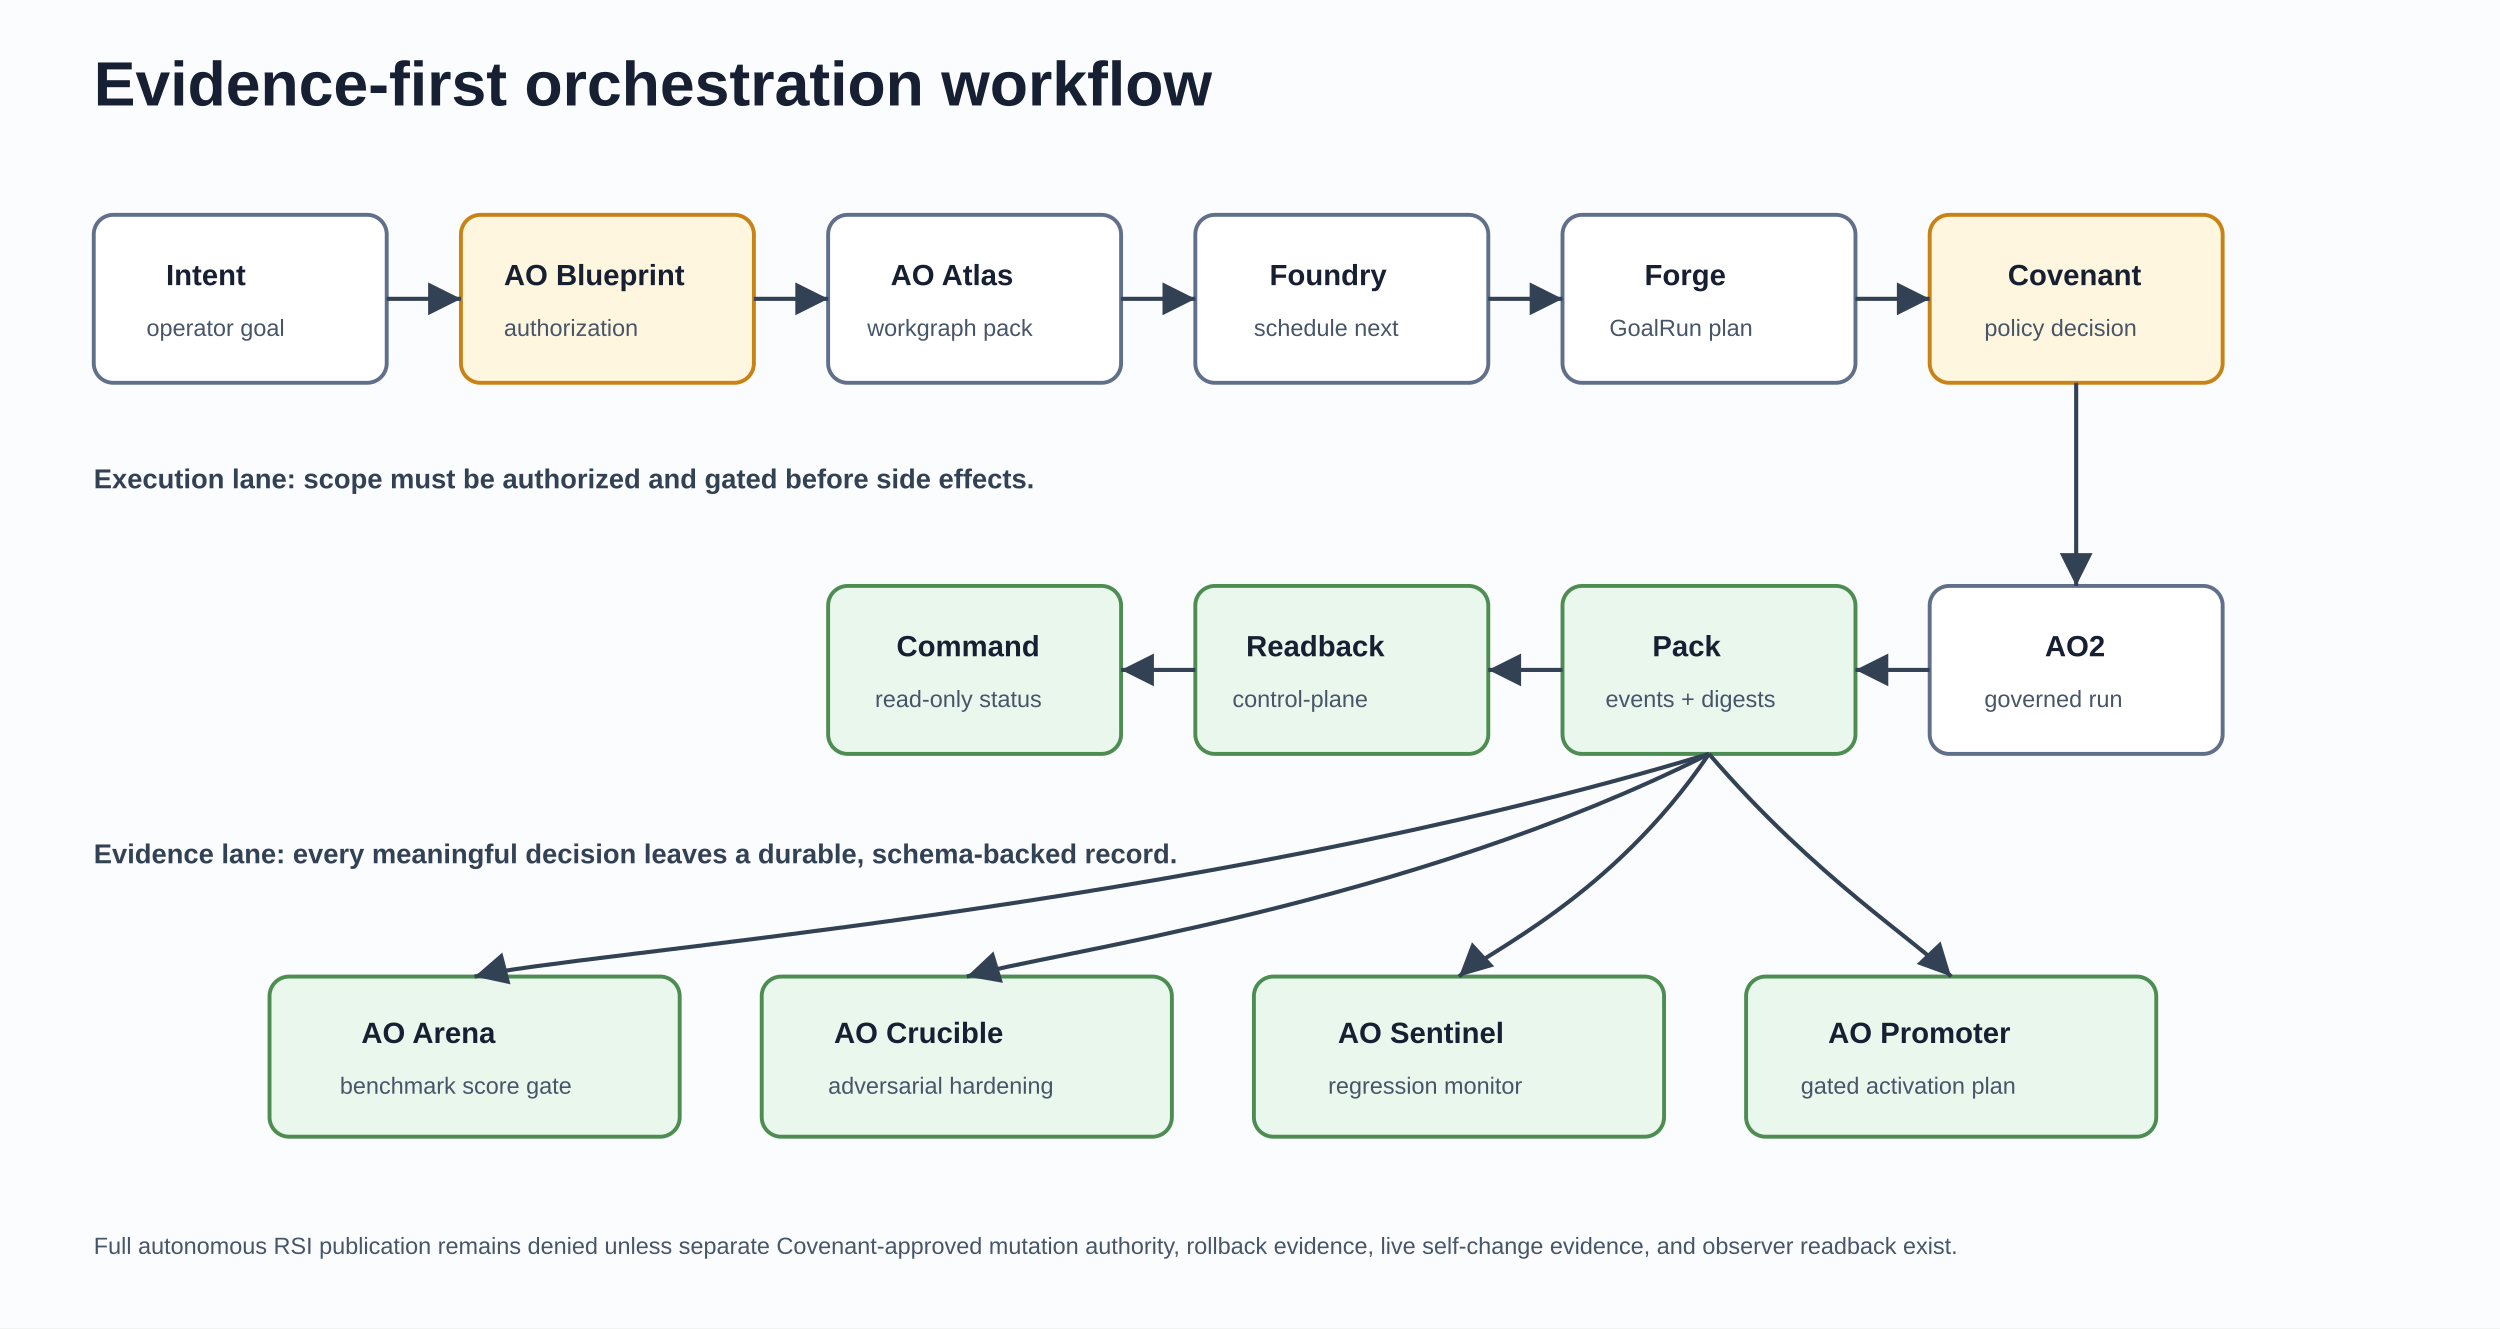
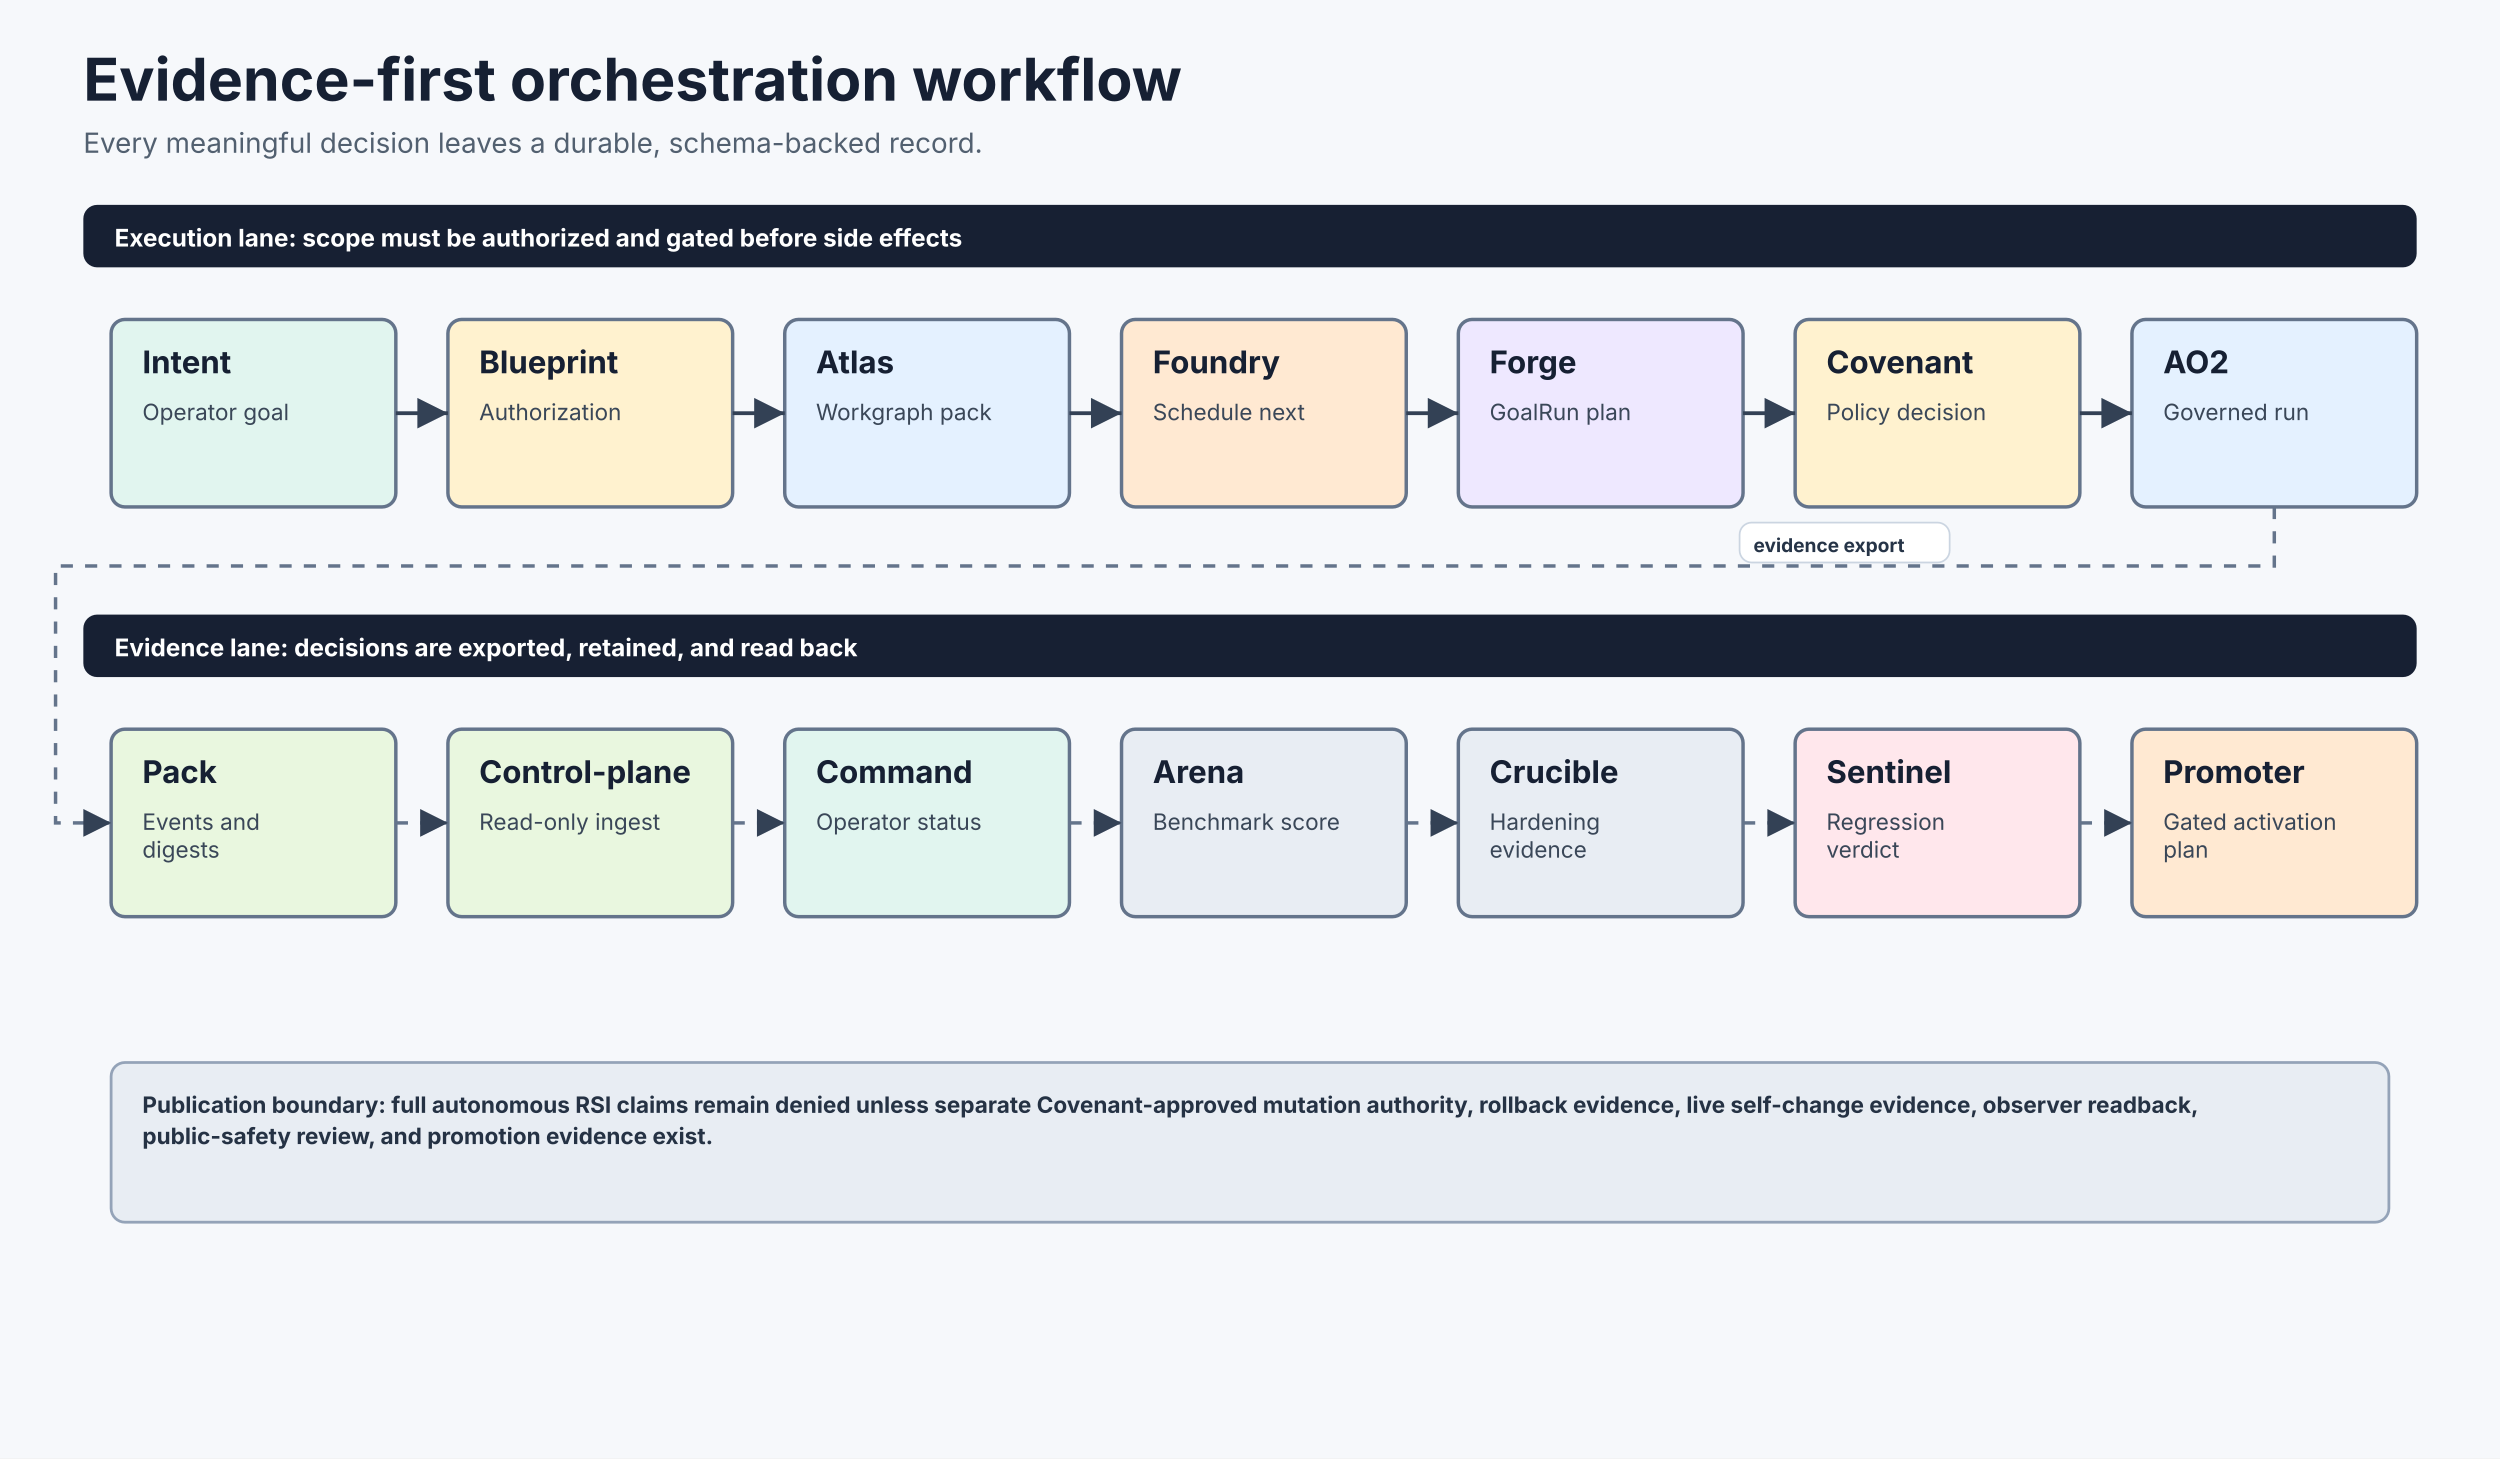
- <svg xmlns="http://www.w3.org/2000/svg" width="1280" height="680" viewBox="0 0 1280 680" role="img" aria-labelledby="title desc">
+ <svg xmlns="http://www.w3.org/2000/svg" width="1440" height="840" viewBox="0 0 1440 840" role="img" aria-labelledby="title desc">
  <defs>
    <marker id="arrow" markerWidth="12" markerHeight="12" refX="10" refY="6" orient="auto">
      <path d="M2,2 L10,6 L2,10 Z" fill="#334155" />
    </marker>
    <style>
-       .bg { fill: #fbfcfe; }
-       .title { font: 700 32px Arial, sans-serif; fill: #172033; }
-       .step { fill: #ffffff; stroke: #60708a; stroke-width: 2; rx: 10; }
-       .gate { fill: #fff6df; stroke: #c98216; stroke-width: 2; rx: 10; }
-       .evidence { fill: #eaf7ed; stroke: #4d8d52; stroke-width: 2; rx: 10; }
-       .text { font: 700 15px Arial, sans-serif; fill: #172033; }
-       .small { font: 400 12px Arial, sans-serif; fill: #475569; }
-       .arrow { stroke: #334155; stroke-width: 2.1; fill: none; marker-end: url(#arrow); }
-       .lane { font: 700 14px Arial, sans-serif; fill: #334155; }
+       .bg { fill: #f6f8fb; }
+       .title { font: 700 34px Inter, Arial, sans-serif; fill: #162033; }
+       .subtitle { font: 400 16px Inter, Arial, sans-serif; fill: #526070; }
+       .band { rx: 8; }
+       .bandText { font: 700 14px Inter, Arial, sans-serif; fill: #ffffff; letter-spacing: 0; }
+       .card { stroke-width: 2; rx: 8; }
+       .note { stroke-width: 1.6; rx: 8; }
+       .cardTitle { font: 700 18px Inter, Arial, sans-serif; fill: #162033; }
+       .body { font: 500 15px Inter, Arial, sans-serif; fill: #162033; }
+       .small { font: 400 13px Inter, Arial, sans-serif; fill: #3a4758; }
+       .smallStrong { font: 700 13px Inter, Arial, sans-serif; fill: #253244; }
+       .label { font: 700 11px Inter, Arial, sans-serif; fill: #263447; }
+       .chip { fill: #ffffff; stroke: #cbd5e1; stroke-width: 1; rx: 7; }
+       .arrow { stroke: #334155; stroke-width: 2.2; fill: none; marker-end: url(#arrow); }
+       .dash { stroke: #64748b; stroke-width: 2; stroke-dasharray: 7 7; fill: none; marker-end: url(#arrow); }
+       .soft { stroke: #94a3b8; stroke-width: 1.7; fill: none; marker-end: url(#arrow); }
+       .cell { stroke: #cbd5e1; stroke-width: 1.4; }
+       .cellHead { font: 700 14px Inter, Arial, sans-serif; fill: #162033; }
+       .cellText { font: 400 12px Inter, Arial, sans-serif; fill: #39485a; }
    </style>
  </defs>
-   <rect class="bg" width="1280" height="680" />
-   <text class="title" x="48" y="54">Evidence-first orchestration workflow</text>
-   <rect class="step" x="48" y="110" width="150" height="86" />
-   <text class="text" x="85" y="146">Intent</text>
-   <text class="small" x="75" y="172">operator goal</text>
-   <rect class="gate" x="236" y="110" width="150" height="86" />
-   <text class="text" x="258" y="146">AO Blueprint</text>
-   <text class="small" x="258" y="172">authorization</text>
-   <rect class="step" x="424" y="110" width="150" height="86" />
-   <text class="text" x="456" y="146">AO Atlas</text>
-   <text class="small" x="444" y="172">workgraph pack</text>
-   <rect class="step" x="612" y="110" width="150" height="86" />
-   <text class="text" x="650" y="146">Foundry</text>
-   <text class="small" x="642" y="172">schedule next</text>
-   <rect class="step" x="800" y="110" width="150" height="86" />
-   <text class="text" x="842" y="146">Forge</text>
-   <text class="small" x="824" y="172">GoalRun plan</text>
-   <rect class="gate" x="988" y="110" width="150" height="86" />
-   <text class="text" x="1028" y="146">Covenant</text>
-   <text class="small" x="1016" y="172">policy decision</text>
-   <path class="arrow" d="M198 153 L236 153" />
-   <path class="arrow" d="M386 153 L424 153" />
-   <path class="arrow" d="M574 153 L612 153" />
-   <path class="arrow" d="M762 153 L800 153" />
-   <path class="arrow" d="M950 153 L988 153" />
-   <rect class="step" x="988" y="300" width="150" height="86" />
-   <text class="text" x="1047" y="336">AO2</text>
-   <text class="small" x="1016" y="362">governed run</text>
-   <rect class="evidence" x="800" y="300" width="150" height="86" />
-   <text class="text" x="846" y="336">Pack</text>
-   <text class="small" x="822" y="362">events + digests</text>
-   <rect class="evidence" x="612" y="300" width="150" height="86" />
-   <text class="text" x="638" y="336">Readback</text>
-   <text class="small" x="631" y="362">control-plane</text>
-   <rect class="evidence" x="424" y="300" width="150" height="86" />
-   <text class="text" x="459" y="336">Command</text>
-   <text class="small" x="448" y="362">read-only status</text>
-   <path class="arrow" d="M1063 196 L1063 300" />
-   <path class="arrow" d="M988 343 L950 343" />
-   <path class="arrow" d="M800 343 L762 343" />
-   <path class="arrow" d="M612 343 L574 343" />
-   <text class="lane" x="48" y="250">Execution lane: scope must be authorized and gated before side effects.</text>
-   <text class="lane" x="48" y="442">Evidence lane: every meaningful decision leaves a durable, schema-backed record.</text>
-   <rect class="evidence" x="138" y="500" width="210" height="82" />
-   <text class="text" x="185" y="534">AO Arena</text>
-   <text class="small" x="174" y="560">benchmark score gate</text>
-   <rect class="evidence" x="390" y="500" width="210" height="82" />
-   <text class="text" x="427" y="534">AO Crucible</text>
-   <text class="small" x="424" y="560">adversarial hardening</text>
-   <rect class="evidence" x="642" y="500" width="210" height="82" />
-   <text class="text" x="685" y="534">AO Sentinel</text>
-   <text class="small" x="680" y="560">regression monitor</text>
-   <rect class="evidence" x="894" y="500" width="210" height="82" />
-   <text class="text" x="936" y="534">AO Promoter</text>
-   <text class="small" x="922" y="560">gated activation plan</text>
-   <path class="arrow" d="M875 386 C825 460 760 488 747 500" />
-   <path class="arrow" d="M875 386 C720 464 535 488 495 500" />
-   <path class="arrow" d="M875 386 C610 466 290 488 243 500" />
-   <path class="arrow" d="M875 386 C930 450 982 482 999 500" />
-   <text class="small" x="48" y="642">Full autonomous RSI publication remains denied unless separate Covenant-approved mutation authority, rollback evidence, live self-change evidence, and observer readback exist.</text>
+   <rect class="bg" width="1440" height="840" />
+   <text class="title" x="48" y="58">Evidence-first orchestration workflow</text>
+   <text class="subtitle" x="48" y="88">Every meaningful decision leaves a durable, schema-backed record.</text>
+   <rect class="band" x="48" y="118" width="1344" height="36" fill="#172033" />
+   <text class="bandText" x="66" y="142">Execution lane: scope must be authorized and gated before side effects</text>
+   <rect class="card" x="64" y="184" width="164" height="108" fill="#e1f5ef" stroke="#64748b" />
+   <text class="cardTitle" x="82" y="215">Intent</text>
+   <text class="small" x="82" y="242">Operator goal</text>
+   <rect class="card" x="258" y="184" width="164" height="108" fill="#fff2cf" stroke="#64748b" />
+   <text class="cardTitle" x="276" y="215">Blueprint</text>
+   <text class="small" x="276" y="242">Authorization</text>
+   <path class="arrow" d="M228 238 L258 238" />
+   <rect class="card" x="452" y="184" width="164" height="108" fill="#e4f1ff" stroke="#64748b" />
+   <text class="cardTitle" x="470" y="215">Atlas</text>
+   <text class="small" x="470" y="242">Workgraph pack</text>
+   <path class="arrow" d="M422 238 L452 238" />
+   <rect class="card" x="646" y="184" width="164" height="108" fill="#ffe9d2" stroke="#64748b" />
+   <text class="cardTitle" x="664" y="215">Foundry</text>
+   <text class="small" x="664" y="242">Schedule next</text>
+   <path class="arrow" d="M616 238 L646 238" />
+   <rect class="card" x="840" y="184" width="164" height="108" fill="#eee8ff" stroke="#64748b" />
+   <text class="cardTitle" x="858" y="215">Forge</text>
+   <text class="small" x="858" y="242">GoalRun plan</text>
+   <path class="arrow" d="M810 238 L840 238" />
+   <rect class="card" x="1034" y="184" width="164" height="108" fill="#fff2cf" stroke="#64748b" />
+   <text class="cardTitle" x="1052" y="215">Covenant</text>
+   <text class="small" x="1052" y="242">Policy decision</text>
+   <path class="arrow" d="M1004 238 L1034 238" />
+   <rect class="card" x="1228" y="184" width="164" height="108" fill="#e4f1ff" stroke="#64748b" />
+   <text class="cardTitle" x="1246" y="215">AO2</text>
+   <text class="small" x="1246" y="242">Governed run</text>
+   <path class="arrow" d="M1198 238 L1228 238" />
+   <rect class="band" x="48" y="354" width="1344" height="36" fill="#172033" />
+   <text class="bandText" x="66" y="378">Evidence lane: decisions are exported, retained, and read back</text>
+   <rect class="card" x="64" y="420" width="164" height="108" fill="#e9f7df" stroke="#64748b" />
+   <text class="cardTitle" x="82" y="451">Pack</text>
+   <text class="small" x="82" y="478">
+     <tspan x="82" dy="0">Events and</tspan>
+     <tspan x="82" dy="16">digests</tspan>
+   </text>
+   <rect class="card" x="258" y="420" width="164" height="108" fill="#e9f7df" stroke="#64748b" />
+   <text class="cardTitle" x="276" y="451">Control-plane</text>
+   <text class="small" x="276" y="478">Read-only ingest</text>
+   <path class="dash" d="M228 474 L258 474" />
+   <rect class="card" x="452" y="420" width="164" height="108" fill="#e1f5ef" stroke="#64748b" />
+   <text class="cardTitle" x="470" y="451">Command</text>
+   <text class="small" x="470" y="478">Operator status</text>
+   <path class="dash" d="M422 474 L452 474" />
+   <rect class="card" x="646" y="420" width="164" height="108" fill="#e8edf3" stroke="#64748b" />
+   <text class="cardTitle" x="664" y="451">Arena</text>
+   <text class="small" x="664" y="478">Benchmark score</text>
+   <path class="dash" d="M616 474 L646 474" />
+   <rect class="card" x="840" y="420" width="164" height="108" fill="#e8edf3" stroke="#64748b" />
+   <text class="cardTitle" x="858" y="451">Crucible</text>
+   <text class="small" x="858" y="478">
+     <tspan x="858" dy="0">Hardening</tspan>
+     <tspan x="858" dy="16">evidence</tspan>
+   </text>
+   <path class="dash" d="M810 474 L840 474" />
+   <rect class="card" x="1034" y="420" width="164" height="108" fill="#ffe7ec" stroke="#64748b" />
+   <text class="cardTitle" x="1052" y="451">Sentinel</text>
+   <text class="small" x="1052" y="478">
+     <tspan x="1052" dy="0">Regression</tspan>
+     <tspan x="1052" dy="16">verdict</tspan>
+   </text>
+   <path class="dash" d="M1004 474 L1034 474" />
+   <rect class="card" x="1228" y="420" width="164" height="108" fill="#ffe9d2" stroke="#64748b" />
+   <text class="cardTitle" x="1246" y="451">Promoter</text>
+   <text class="small" x="1246" y="478">
+     <tspan x="1246" dy="0">Gated activation</tspan>
+     <tspan x="1246" dy="16">plan</tspan>
+   </text>
+   <path class="dash" d="M1198 474 L1228 474" />
+   <path class="dash" d="M1310 292 V326 H32 V474 H64" />
+   <rect class="chip" x="1002" y="301" width="121" height="23" />
+   <text class="label" x="1010" y="318">evidence export</text>
+   <rect class="note" x="64" y="612" width="1312" height="92" fill="#e8edf3" stroke="#94a3b8" />
+   <text class="smallStrong" x="82" y="641">
+     <tspan x="82" dy="0">Publication boundary: full autonomous RSI claims remain denied unless separate Covenant-approved mutation authority, rollback evidence, live self-change evidence, observer readback,</tspan>
+     <tspan x="82" dy="18">public-safety review, and promotion evidence exist.</tspan>
+   </text>
</svg>
